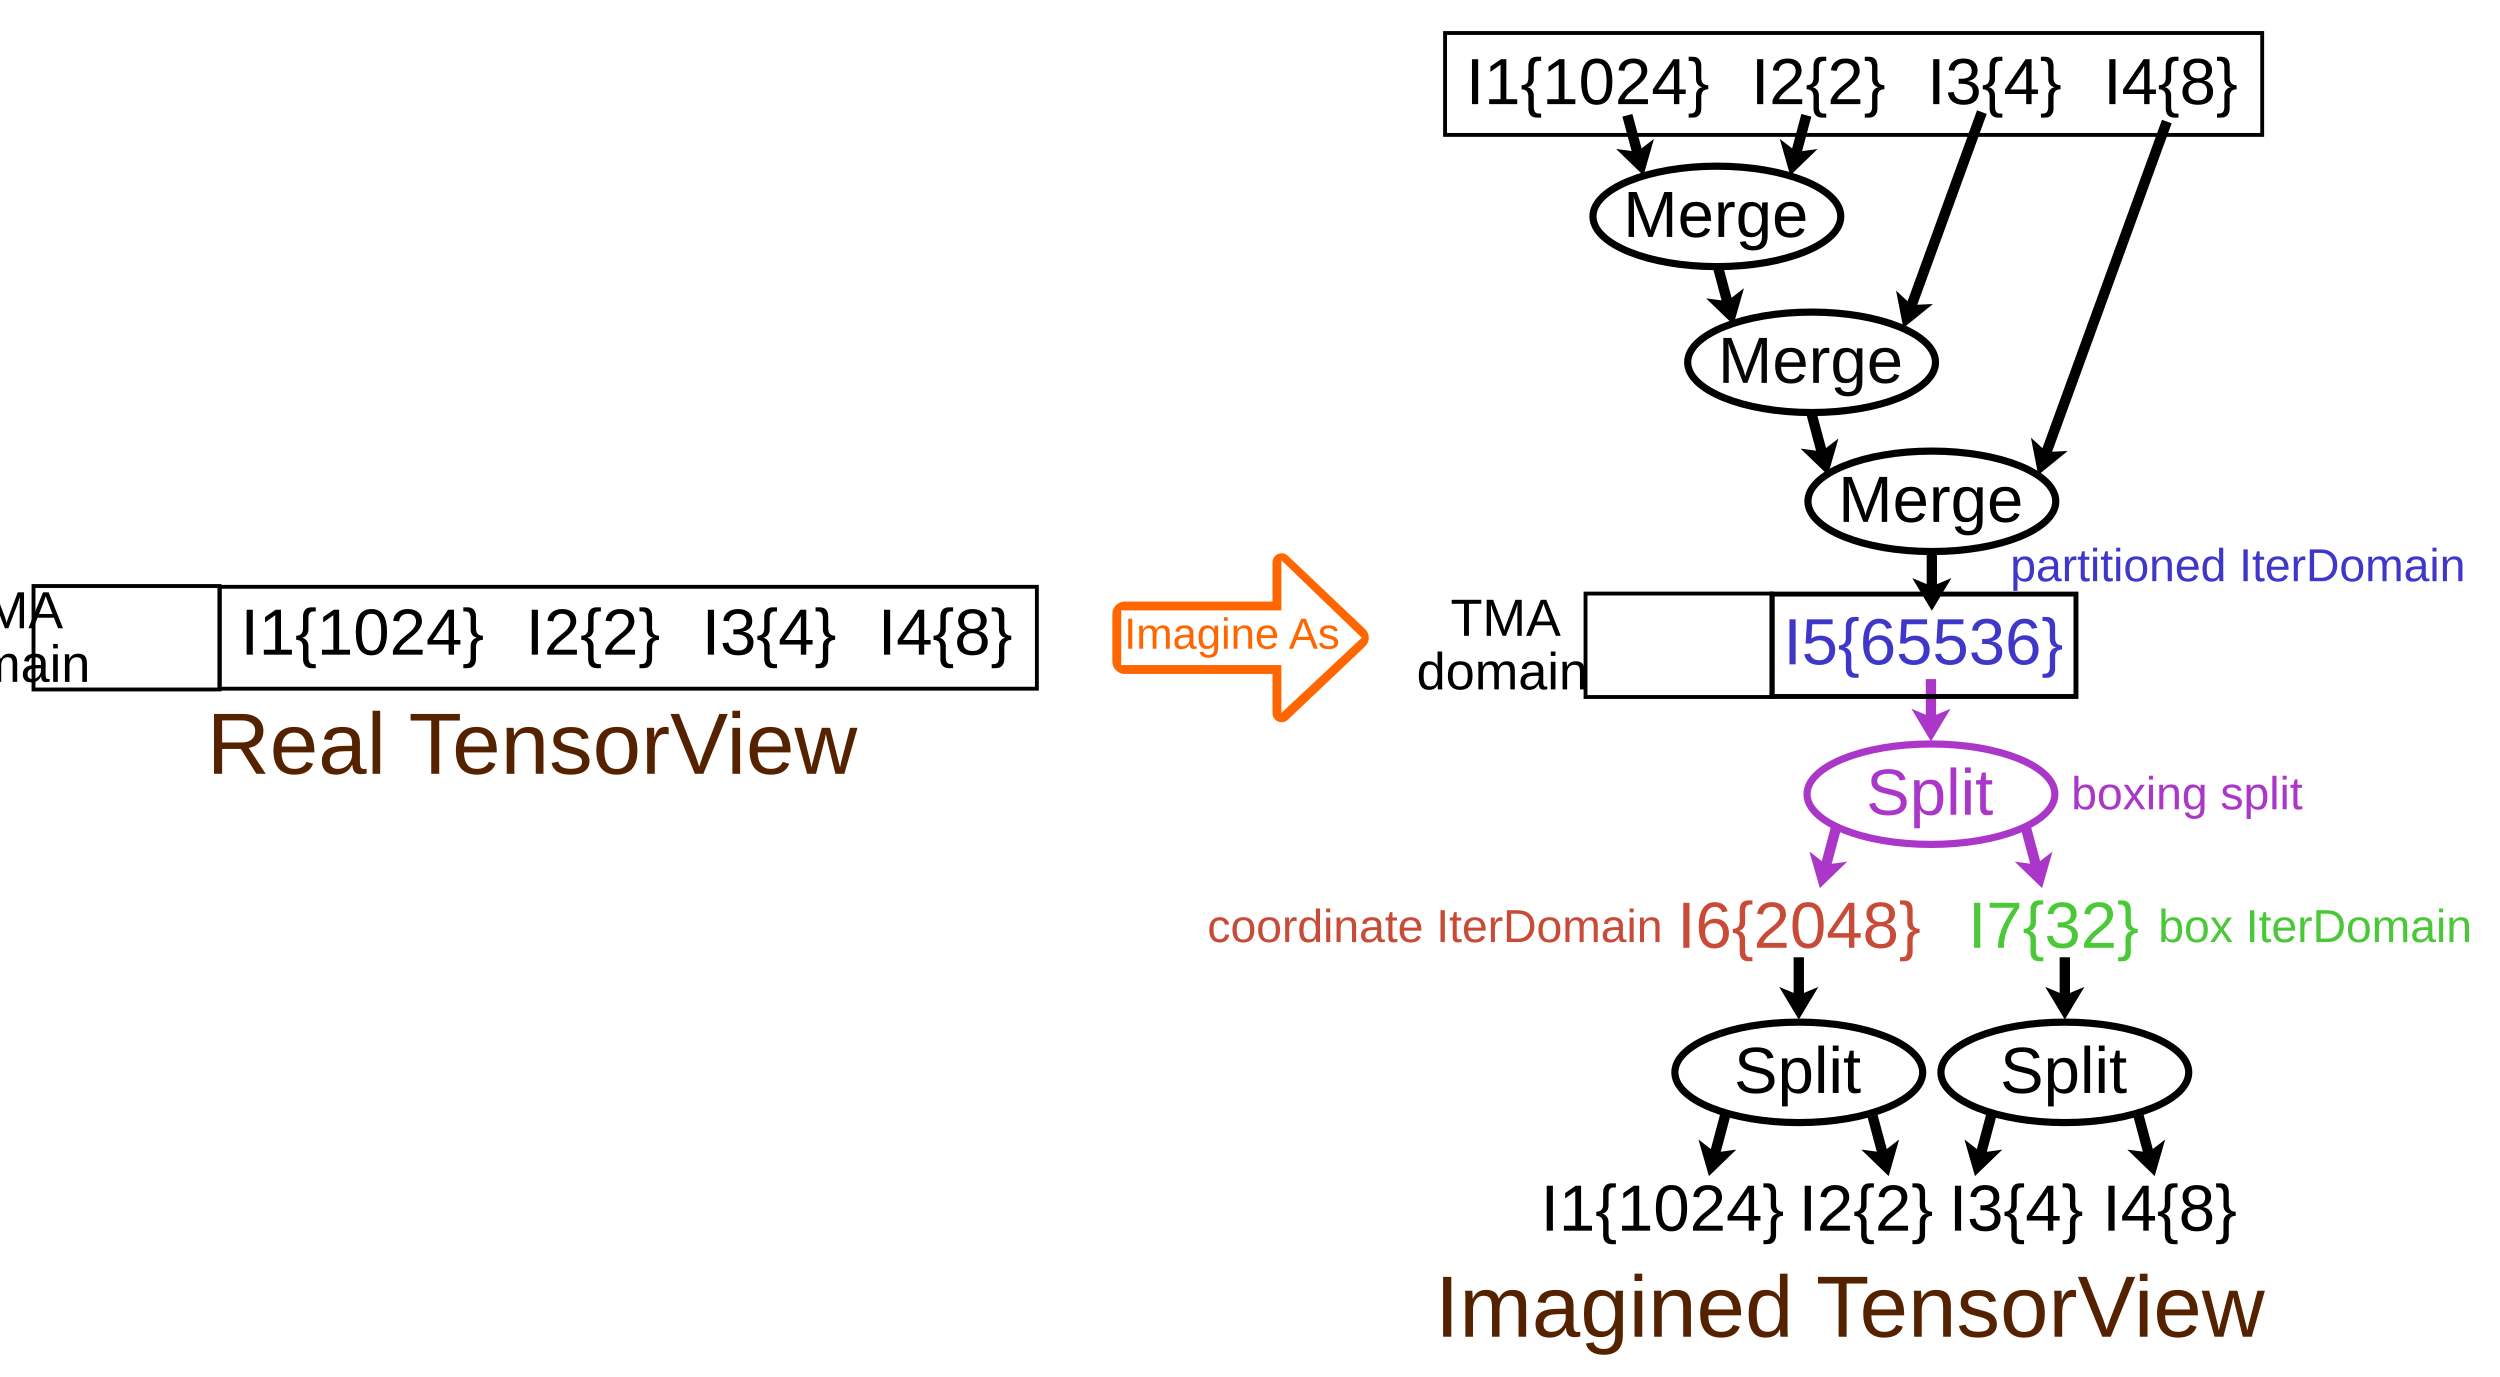
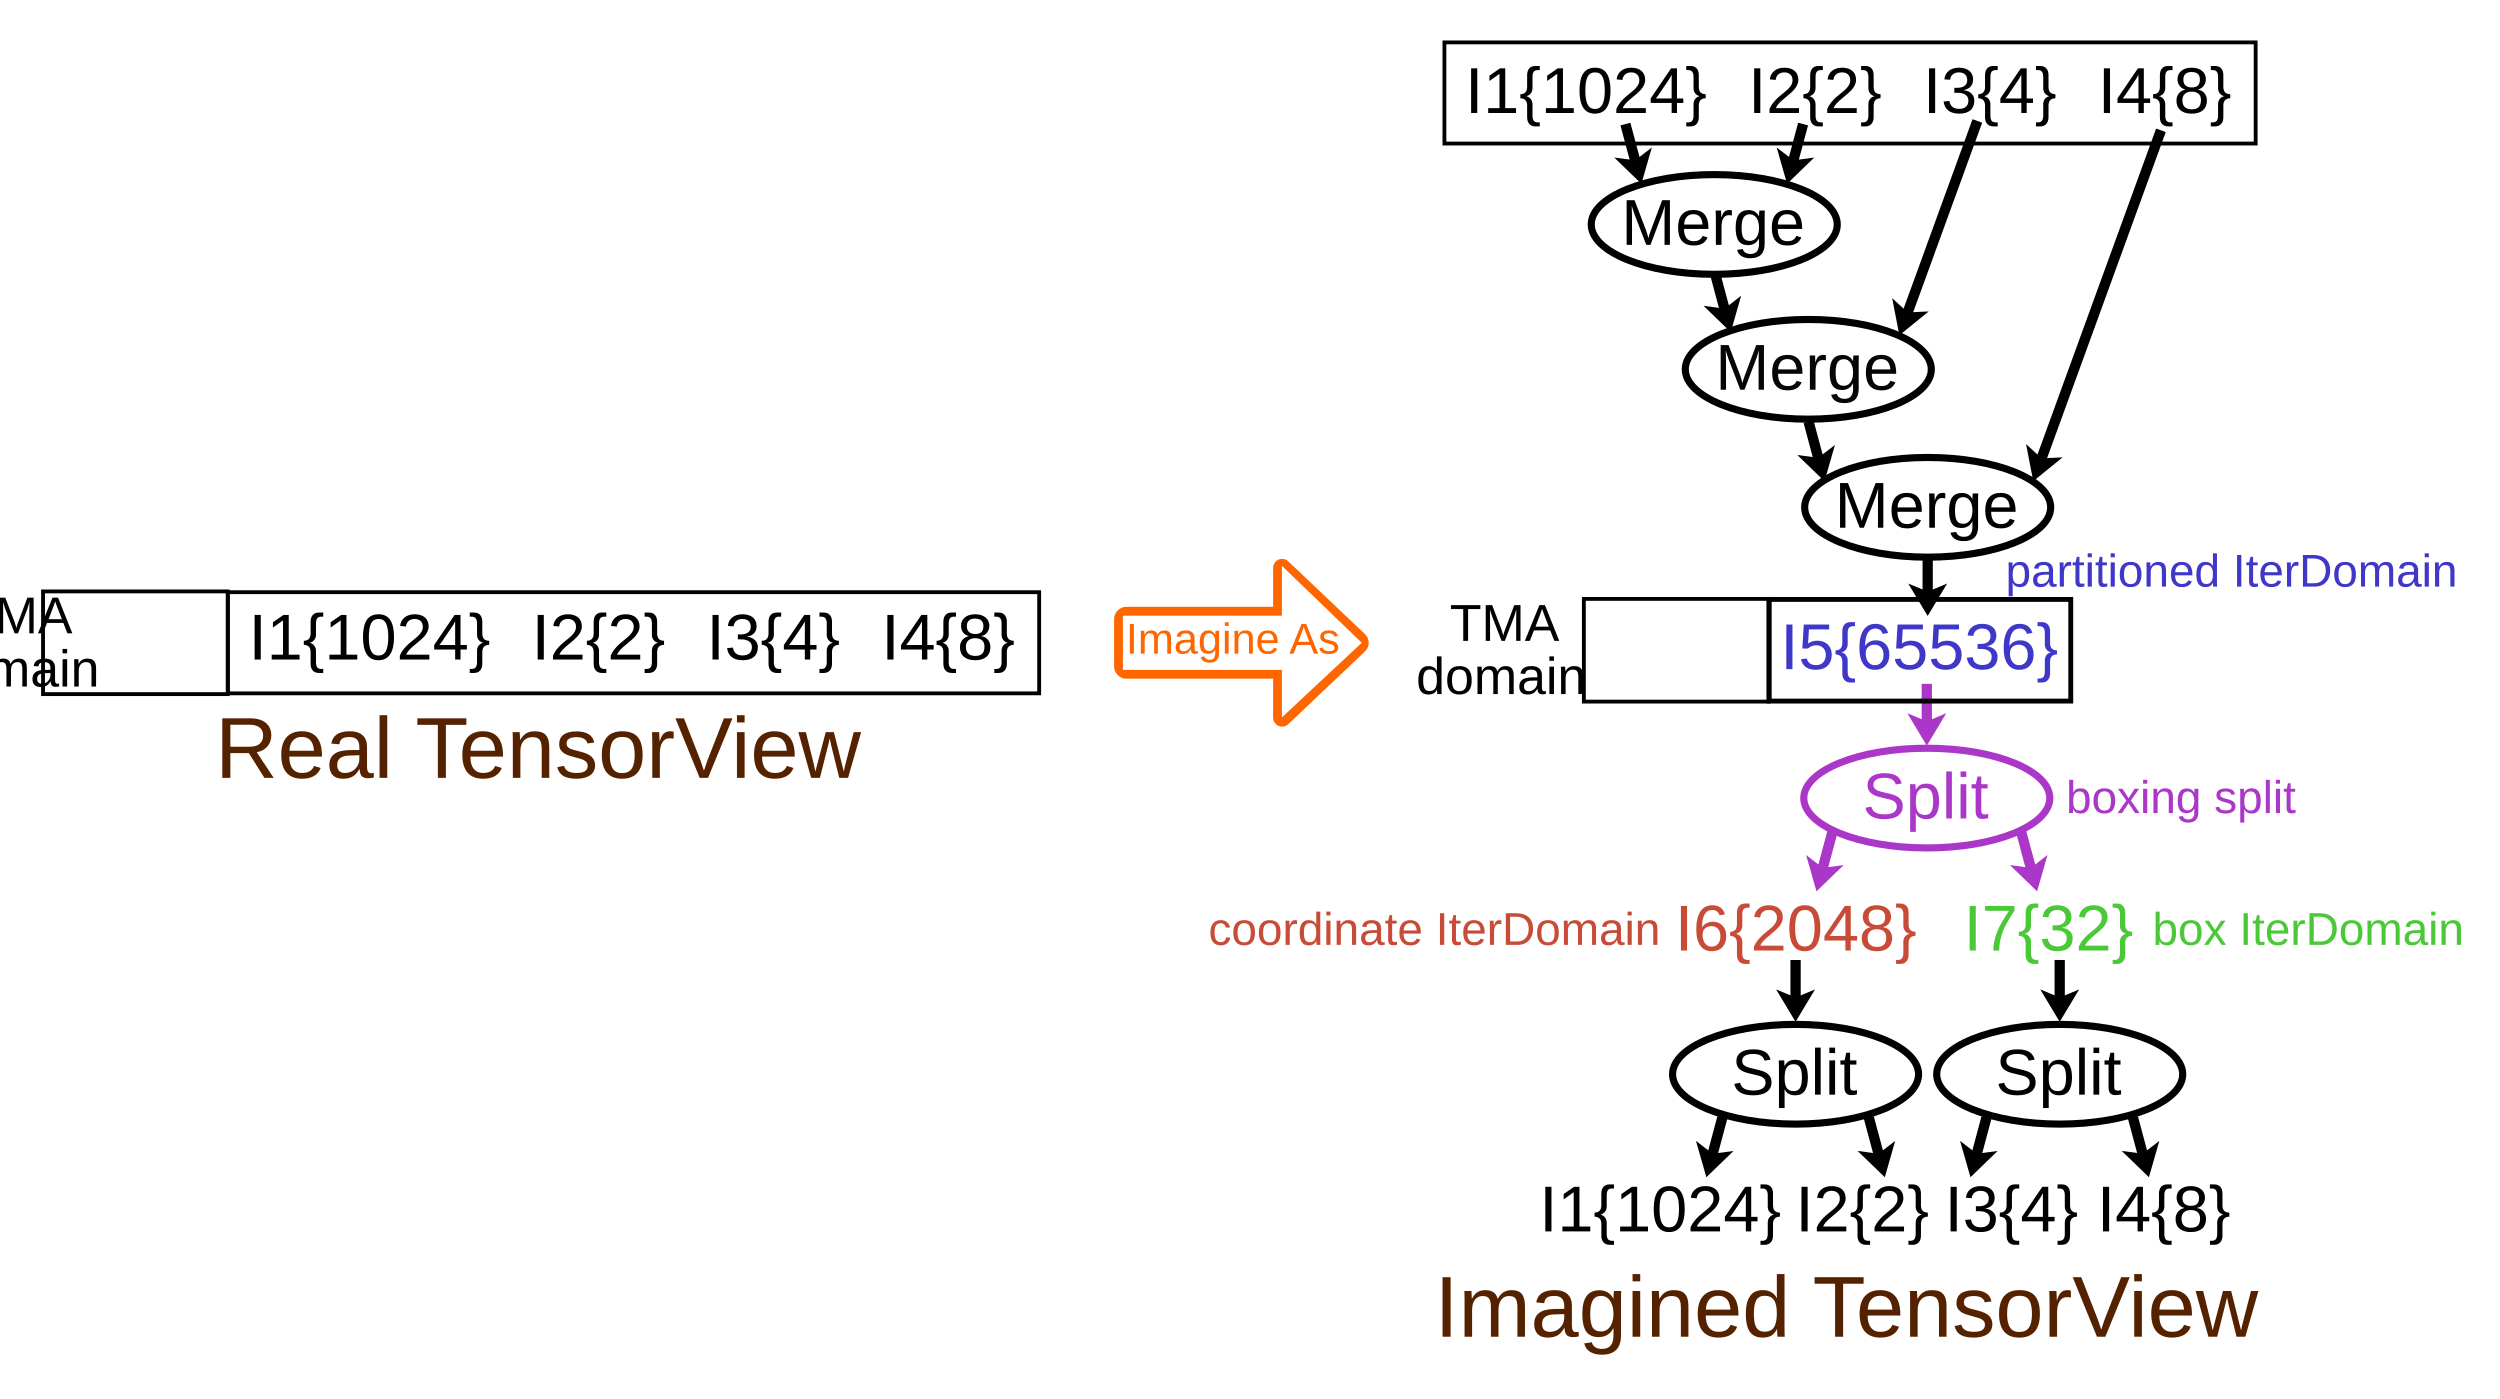
- <svg xmlns="http://www.w3.org/2000/svg" width="405mm" height="223mm" viewBox="0 0 405 223" version="1.1" id="svg1" xml:space="preserve">
+ <svg xmlns="http://www.w3.org/2000/svg" width="311mm" height="174mm" viewBox="0 0 311 174" version="1.1" id="svg1" xml:space="preserve">
  <defs id="defs1" />
  <g id="layer1">
-     <g id="g27" transform="translate(2.645833,1.5875)">
+     <g id="g27" transform="matrix(0.7623615,0,0,0.7623615,3.232814,2.406719)">
      <text xml:space="preserve" style="font-style:normal;font-weight:normal;font-size:10.583px;line-height:1.25;font-family:sans-serif;fill:#000000;fill-opacity:1;stroke:none;stroke-width:0.265" x="36.34" y="104.466" id="text1-3-2">
        <tspan id="tspan1-1-6" style="font-style:normal;font-variant:normal;font-weight:normal;font-stretch:normal;font-family:Arial;-inkscape-font-specification:Arial;fill:#000000;fill-opacity:1;stroke-width:0.265" x="36.34" y="104.466">I1{1024}</tspan>
      </text>
      <text xml:space="preserve" style="font-style:normal;font-weight:normal;font-size:10.583px;line-height:1.25;font-family:sans-serif;fill:#000000;fill-opacity:1;stroke:none;stroke-width:0.265" x="82.529" y="104.466" id="text3-7-9">
        <tspan id="tspan3-8-5" style="font-style:normal;font-variant:normal;font-weight:normal;font-stretch:normal;font-family:Arial;-inkscape-font-specification:Arial;fill:#000000;fill-opacity:1;stroke-width:0.265" x="82.529" y="104.466">I2{2}</tspan>
      </text>
      <text xml:space="preserve" style="font-style:normal;font-weight:normal;font-size:10.583px;line-height:1.25;font-family:sans-serif;fill:#000000;fill-opacity:1;stroke:none;stroke-width:0.265" x="111.059" y="104.466" id="text3-7-9-3">
        <tspan id="tspan3-8-5-9" style="font-style:normal;font-variant:normal;font-weight:normal;font-stretch:normal;font-family:Arial;-inkscape-font-specification:Arial;fill:#000000;fill-opacity:1;stroke-width:0.265" x="111.059" y="104.466">I3{4}</tspan>
      </text>
      <text xml:space="preserve" style="font-style:normal;font-weight:normal;font-size:10.583px;line-height:1.25;font-family:sans-serif;fill:#000000;fill-opacity:1;stroke:none;stroke-width:0.265" x="139.59" y="104.466" id="text3-7-9-3-3">
        <tspan id="tspan3-8-5-9-9" style="font-style:normal;font-variant:normal;font-weight:normal;font-stretch:normal;font-family:Arial;-inkscape-font-specification:Arial;fill:#000000;fill-opacity:1;stroke-width:0.265" x="139.59" y="104.466">I4{8}</tspan>
      </text>
      <rect style="fill:none;stroke:#000000;stroke-width:0.626;stroke-dasharray:none" id="rect6-6-1" width="132.375" height="16.506" x="32.952" y="93.475" />
      <g id="g19" transform="translate(0,90.57223)">
        <rect style="fill:none;stroke:#000000;stroke-width:0.626;stroke-dasharray:none" id="rect6-8-0-2" width="30.127" height="16.759" x="2.783" y="2.776" />
        <text xml:space="preserve" style="font-style:normal;font-weight:normal;font-size:8.467px;line-height:1.25;font-family:sans-serif;fill:#000000;fill-opacity:1;stroke:none;stroke-width:0.265" x="31.801" y="7.622" id="text8-6-7">
          <tspan id="tspan8-3-2" style="font-style:normal;font-variant:normal;font-weight:normal;font-stretch:normal;font-size:8.467px;font-family:Arial;-inkscape-font-specification:Arial;text-align:end;text-anchor:end;stroke-width:0.265" x="31.801" y="7.622" dy="2">TMA</tspan>
          <tspan style="font-style:normal;font-variant:normal;font-weight:normal;font-stretch:normal;font-size:8.467px;font-family:Arial;-inkscape-font-specification:Arial;text-align:end;text-anchor:end;stroke-width:0.265" x="31.801" y="18.303" id="tspan9-2-2" dy="0 0 0 -0.05">domain</tspan>
        </text>
      </g>
    </g>
-     <text xml:space="preserve" style="font-size:7.495px;fill:#3e37c8;fill-opacity:1;stroke-width:0.664;stroke-dasharray:none" x="325.664" y="94.158" id="text6">
-       <tspan id="tspan6" style="font-style:normal;font-variant:normal;font-weight:normal;font-stretch:normal;font-size:7.495px;font-family:Arial;-inkscape-font-specification:Arial;stroke-width:0.664" x="325.664" y="94.158">partitioned IterDomain</tspan>
-     </text>
-     <text xml:space="preserve" style="font-size:7.495px;fill:#ab37c8;fill-opacity:1;stroke-width:0.664;stroke-dasharray:none" x="335.538" y="131.107" id="text6-8">
-       <tspan id="tspan6-8" style="font-style:normal;font-variant:normal;font-weight:normal;font-stretch:normal;font-size:7.495px;font-family:Arial;-inkscape-font-specification:Arial;fill:#ab37c8;fill-opacity:1;stroke-width:0.664" x="335.538" y="131.107">boxing split</tspan>
-     </text>
-     <text xml:space="preserve" style="font-size:7.495px;fill:#4ac837;fill-opacity:1;stroke-width:0.664;stroke-dasharray:none" x="349.644" y="152.614" id="text6-9">
-       <tspan id="tspan6-2" style="font-style:normal;font-variant:normal;font-weight:normal;font-stretch:normal;font-size:7.495px;font-family:Arial;-inkscape-font-specification:Arial;fill:#4ac837;fill-opacity:1;stroke-width:0.664" x="349.644" y="152.614">box IterDomain</tspan>
-     </text>
-     <text xml:space="preserve" style="font-size:7.495px;fill:#c84b37;fill-opacity:1;stroke-width:0.664;stroke-dasharray:none" x="195.592" y="152.614" id="text6-9-2">
-       <tspan id="tspan6-2-6" style="font-style:normal;font-variant:normal;font-weight:normal;font-stretch:normal;font-size:7.495px;font-family:Arial;-inkscape-font-specification:Arial;fill:#c84b37;fill-opacity:1;stroke-width:0.664" x="195.592" y="152.614">coordinate IterDomain</tspan>
-     </text>
-     <g id="g28" transform="translate(2.776632,1.5875)">
+     <text xml:space="preserve" style="font-size:5.714px;fill:#3e37c8;fill-opacity:1;stroke-width:0.506;stroke-dasharray:none" x="249.49" y="72.979" id="text6">
+       <tspan id="tspan6" style="font-style:normal;font-variant:normal;font-weight:normal;font-stretch:normal;font-size:5.714px;font-family:Arial;-inkscape-font-specification:Arial;stroke-width:0.506" x="249.49" y="72.979">partitioned IterDomain</tspan>
+     </text>
+     <text xml:space="preserve" style="font-size:5.714px;fill:#ab37c8;fill-opacity:1;stroke-width:0.506;stroke-dasharray:none" x="257.017" y="101.147" id="text6-8">
+       <tspan id="tspan6-8" style="font-style:normal;font-variant:normal;font-weight:normal;font-stretch:normal;font-size:5.714px;font-family:Arial;-inkscape-font-specification:Arial;fill:#ab37c8;fill-opacity:1;stroke-width:0.506" x="257.017" y="101.147">boxing split</tspan>
+     </text>
+     <text xml:space="preserve" style="font-size:5.714px;fill:#4ac837;fill-opacity:1;stroke-width:0.506;stroke-dasharray:none" x="267.771" y="117.544" id="text6-9">
+       <tspan id="tspan6-2" style="font-style:normal;font-variant:normal;font-weight:normal;font-stretch:normal;font-size:5.714px;font-family:Arial;-inkscape-font-specification:Arial;fill:#4ac837;fill-opacity:1;stroke-width:0.506" x="267.771" y="117.544">box IterDomain</tspan>
+     </text>
+     <text xml:space="preserve" style="font-size:5.714px;fill:#c84b37;fill-opacity:1;stroke-width:0.506;stroke-dasharray:none" x="150.327" y="117.544" id="text6-9-2">
+       <tspan id="tspan6-2-6" style="font-style:normal;font-variant:normal;font-weight:normal;font-stretch:normal;font-size:5.714px;font-family:Arial;-inkscape-font-specification:Arial;fill:#c84b37;fill-opacity:1;stroke-width:0.506" x="150.327" y="117.544">coordinate IterDomain</tspan>
+     </text>
+     <g id="g28" transform="matrix(0.7623615,0,0,0.7623615,3.33253,2.406719)">
      <g id="g26" transform="translate(36.80747,0.8580268)">
        <text xml:space="preserve" style="font-style:normal;font-weight:normal;font-size:10.583px;line-height:1.25;font-family:sans-serif;fill:#000000;fill-opacity:1;stroke:none;stroke-width:0.265" x="210.014" y="196.922" id="text1-3-2-6">
          <tspan id="tspan1-1-6-1" style="font-style:normal;font-variant:normal;font-weight:normal;font-stretch:normal;font-family:Arial;-inkscape-font-specification:Arial;fill:#000000;fill-opacity:1;stroke-width:0.265" x="210.014" y="196.922">I1{1024}</tspan>
        </text>
        <text xml:space="preserve" style="font-style:normal;font-weight:normal;font-size:10.583px;line-height:1.25;font-family:sans-serif;fill:#000000;fill-opacity:1;stroke:none;stroke-width:0.265" x="251.811" y="196.922" id="text1-3-2-6-6">
          <tspan id="tspan1-1-6-1-5" style="font-style:normal;font-variant:normal;font-weight:normal;font-stretch:normal;font-family:Arial;-inkscape-font-specification:Arial;fill:#000000;fill-opacity:1;stroke-width:0.265" x="251.811" y="196.922">I2{2}</tspan>
        </text>
        <text xml:space="preserve" style="font-style:normal;font-weight:normal;font-size:10.583px;line-height:1.25;font-family:sans-serif;fill:#000000;fill-opacity:1;stroke:none;stroke-width:0.265" x="276.146" y="196.922" id="text1-3-2-6-4">
          <tspan id="tspan1-1-6-1-52" style="font-style:normal;font-variant:normal;font-weight:normal;font-stretch:normal;font-family:Arial;-inkscape-font-specification:Arial;fill:#000000;fill-opacity:1;stroke-width:0.265" x="276.146" y="196.922">I3{4}</tspan>
        </text>
        <text xml:space="preserve" style="font-style:normal;font-weight:normal;font-size:10.583px;line-height:1.25;font-family:sans-serif;fill:#000000;fill-opacity:1;stroke:none;stroke-width:0.265" x="301.01" y="196.922" id="text1-3-2-6-4-4">
          <tspan id="tspan1-1-6-1-52-3" style="font-style:normal;font-variant:normal;font-weight:normal;font-stretch:normal;font-family:Arial;-inkscape-font-specification:Arial;fill:#000000;fill-opacity:1;stroke-width:0.265" x="301.01" y="196.922">I4{8}</tspan>
        </text>
        <g id="g2-2" transform="matrix(-0.9659258,0.258819,0.258819,0.9659258,266.9978,-33.19684)" style="fill:#000000;fill-opacity:1">
          <path d="m 54.277,46.722 -3.175,-5.292 3.175,1.323 3.175,-1.323 z" id="path1-7-8-3" style="fill:#000000;fill-opacity:1;stroke:none;stroke-width:0.265" />
          <rect style="fill:#000000;fill-opacity:1;stroke:none;stroke-width:0.129" id="rect13-6-5-7" width="1.673" height="6.77" x="53.441" y="36.63" />
        </g>
        <g id="g2-2-8" transform="matrix(-0.9659258,-0.258819,-0.258819,0.9659258,314.9522,-5.10081)" style="fill:#000000;fill-opacity:1">
          <path d="m 54.277,46.722 -3.175,-5.292 3.175,1.323 3.175,-1.323 z" id="path1-7-8-3-9" style="fill:#000000;fill-opacity:1;stroke:none;stroke-width:0.265" />
          <rect style="fill:#000000;fill-opacity:1;stroke:none;stroke-width:0.129" id="rect13-6-5-7-7" width="1.673" height="6.77" x="53.441" y="36.63" />
        </g>
        <text xml:space="preserve" style="font-style:normal;font-weight:normal;font-size:10.583px;line-height:1.25;font-family:sans-serif;fill:#3e37c8;fill-opacity:1;stroke:none;stroke-width:0.265" x="223.375" y="35.94" id="text19">
          <tspan id="tspan19" style="font-style:normal;font-variant:normal;font-weight:normal;font-stretch:normal;font-family:Arial;-inkscape-font-specification:Arial;fill:#000000;fill-opacity:1;stroke-width:0.265" x="223.375" y="35.94">Merge</tspan>
        </text>
        <ellipse style="fill:none;fill-opacity:1;stroke:#000000;stroke-width:1.165;stroke-dasharray:none;stroke-opacity:1" id="path19" cx="238.547" cy="32.61" rx="20.072" ry="8.135" />
        <g id="g17" transform="translate(-3.439585,-1.5875)">
          <g id="g2-2-5" transform="rotate(15,-209.2535,871.1302)">
            <path d="m 54.277,46.722 -3.175,-5.292 3.175,1.323 3.175,-1.323 z" id="path1-7-8-3-0" style="fill:#ab37c8;fill-opacity:1;stroke:none;stroke-width:0.265" />
            <rect style="fill:#ab37c8;fill-opacity:1;stroke:none;stroke-width:0.129" id="rect13-6-5-7-3" width="1.673" height="6.77" x="53.441" y="36.63" />
          </g>
          <g id="g2-2-8-6" transform="rotate(-15,540.2012,-818.1127)">
            <path d="m 54.277,46.722 -3.175,-5.292 3.175,1.323 3.175,-1.323 z" id="path1-7-8-3-9-1" style="fill:#ab37c8;fill-opacity:1;stroke:none;stroke-width:0.265" />
            <rect style="fill:#ab37c8;fill-opacity:1;stroke:none;stroke-width:0.129" id="rect13-6-5-7-7-0" width="1.673" height="6.77" x="53.441" y="36.63" />
          </g>
        </g>
        <g id="g2-9" transform="translate(218.9535,70.94006)">
          <path d="m 54.277,46.722 -3.175,-5.292 3.175,1.323 3.175,-1.323 z" id="path1-7-8-36" style="fill:#ab37c8;fill-opacity:1;stroke:none;stroke-width:0.265" />
          <rect style="fill:#ab37c8;fill-opacity:1;stroke:none;stroke-width:0.129" id="rect13-6-5-0" width="1.673" height="6.77" x="53.441" y="36.63" />
        </g>
        <g id="g7" transform="translate(145.5364,86.49643)">
          <text xml:space="preserve" style="font-style:normal;font-weight:normal;font-size:10.583px;line-height:1.25;font-family:sans-serif;fill:#000000;fill-opacity:1;stroke:none;stroke-width:0.265" x="117.202" y="43.047" id="text19-2">
            <tspan id="tspan19-61" style="font-style:normal;font-variant:normal;font-weight:normal;font-stretch:normal;font-family:Arial;-inkscape-font-specification:Arial;fill:#ab37c8;fill-opacity:1;stroke-width:0.265" x="117.202" y="43.047">Split</tspan>
          </text>
          <ellipse style="fill:none;fill-opacity:1;stroke:#ab37c8;stroke-width:1.165;stroke-dasharray:none;stroke-opacity:1" id="path19-8" cx="127.694" cy="39.717" rx="20.072" ry="8.135" />
        </g>
        <g id="g5">
          <text xml:space="preserve" style="font-style:normal;font-weight:normal;font-size:10.583px;line-height:1.25;font-family:sans-serif;fill:#000000;fill-opacity:1;stroke:none;stroke-width:0.265" x="197.905" y="14.423" id="text1-3-2-4">
            <tspan id="tspan1-1-6-7" style="font-style:normal;font-variant:normal;font-weight:normal;font-stretch:normal;font-family:Arial;-inkscape-font-specification:Arial;fill:#000000;fill-opacity:1;stroke-width:0.265" x="197.905" y="14.423">I1{1024}</tspan>
          </text>
          <text xml:space="preserve" style="font-style:normal;font-weight:normal;font-size:10.583px;line-height:1.25;font-family:sans-serif;fill:#000000;fill-opacity:1;stroke:none;stroke-width:0.265" x="244.094" y="14.423" id="text3-7-9-1">
            <tspan id="tspan3-8-5-3" style="font-style:normal;font-variant:normal;font-weight:normal;font-stretch:normal;font-family:Arial;-inkscape-font-specification:Arial;fill:#000000;fill-opacity:1;stroke-width:0.265" x="244.094" y="14.423">I2{2}</tspan>
          </text>
          <text xml:space="preserve" style="font-style:normal;font-weight:normal;font-size:10.583px;line-height:1.25;font-family:sans-serif;fill:#000000;fill-opacity:1;stroke:none;stroke-width:0.265" x="272.625" y="14.423" id="text3-7-9-3-8">
            <tspan id="tspan3-8-5-9-4" style="font-style:normal;font-variant:normal;font-weight:normal;font-stretch:normal;font-family:Arial;-inkscape-font-specification:Arial;fill:#000000;fill-opacity:1;stroke-width:0.265" x="272.625" y="14.423">I3{4}</tspan>
          </text>
          <text xml:space="preserve" style="font-style:normal;font-weight:normal;font-size:10.583px;line-height:1.25;font-family:sans-serif;fill:#000000;fill-opacity:1;stroke:none;stroke-width:0.265" x="301.156" y="14.423" id="text3-7-9-3-3-8">
            <tspan id="tspan3-8-5-9-9-0" style="font-style:normal;font-variant:normal;font-weight:normal;font-stretch:normal;font-family:Arial;-inkscape-font-specification:Arial;fill:#000000;fill-opacity:1;stroke-width:0.265" x="301.156" y="14.423">I4{8}</tspan>
          </text>
          <rect style="fill:none;stroke:#000000;stroke-width:0.626;stroke-dasharray:none" id="rect6-6-1-4" width="132.375" height="16.506" x="194.517" y="2.902" />
        </g>
        <g id="g13" transform="rotate(20,277.4302,33.5371)">
          <path d="m 275.142,52.626 3.175,-5.292 -3.175,1.323 -3.175,-1.323 z" id="path1-7-8-3-9-8" style="fill:#000000;fill-opacity:1;stroke:none;stroke-width:0.265" />
          <rect style="fill:#000000;fill-opacity:1;stroke:none;stroke-width:0.289" id="rect13-6-5-7-7-2" width="1.673" height="33.892" x="-275.979" y="15.412" transform="scale(-1,1)" />
        </g>
        <g id="g16" transform="translate(0.5291667)">
          <text xml:space="preserve" style="font-style:normal;font-weight:normal;font-size:10.583px;line-height:1.25;font-family:sans-serif;fill:#3e37c8;fill-opacity:0.976;stroke:none;stroke-width:0.265" x="238.193" y="59.578" id="text19-3">
            <tspan id="tspan19-9" style="font-style:normal;font-variant:normal;font-weight:normal;font-stretch:normal;font-family:Arial;-inkscape-font-specification:Arial;fill:#000000;fill-opacity:0.976;stroke-width:0.265" x="238.193" y="59.578">Merge</tspan>
          </text>
          <ellipse style="fill:none;fill-opacity:1;stroke:#000000;stroke-width:1.165;stroke-dasharray:none;stroke-opacity:1" id="path19-0" cx="253.365" cy="56.248" rx="20.072" ry="8.135" />
        </g>
        <g id="g2-2-55-5" transform="matrix(-0.9659258,0.258819,0.258819,0.9659258,296.8781,15.34458)" style="fill:#000000;fill-opacity:1">
          <path d="m 54.277,46.722 -3.175,-5.292 3.175,1.323 3.175,-1.323 z" id="path1-7-8-3-8-8" style="fill:#000000;fill-opacity:1;stroke:none;stroke-width:0.265" />
          <rect style="fill:#000000;fill-opacity:1;stroke:none;stroke-width:0.129" id="rect13-6-5-7-2-6" width="1.673" height="6.77" x="53.441" y="36.63" />
        </g>
        <g id="g14" transform="translate(5.820834,-2.645833)">
          <text xml:space="preserve" style="font-style:normal;font-weight:normal;font-size:10.583px;line-height:1.25;font-family:sans-serif;fill:#000000;fill-opacity:1;stroke:none;stroke-width:0.265" x="252.38" y="84.743" id="text19-3-9">
            <tspan id="tspan19-9-4" style="font-style:normal;font-variant:normal;font-weight:normal;font-stretch:normal;font-family:Arial;-inkscape-font-specification:Arial;fill:#000000;fill-opacity:1;stroke-width:0.265" x="252.38" y="84.743">Merge</tspan>
          </text>
          <ellipse style="fill:none;fill-opacity:1;stroke:#000000;stroke-width:1.165;stroke-dasharray:none;stroke-opacity:1" id="path19-0-1" cx="267.553" cy="81.413" rx="20.072" ry="8.135" />
        </g>
        <g id="g15" transform="rotate(20,307.7255,33.73808)">
          <path d="m 305.574,77.902 3.175,-5.292 -3.175,1.323 -3.175,-1.323 z" id="path1-7-8-3-9-8-5" style="fill:#000000;fill-opacity:1;stroke:none;stroke-width:0.265" />
          <rect style="fill:#000000;fill-opacity:1;stroke:none;stroke-width:0.377" id="rect13-6-5-7-7-2-9" width="1.673" height="57.61" x="-306.41" y="16.971" transform="scale(-1,1)" />
        </g>
        <g id="g2-6-7" transform="translate(219.0961,49.77609)" style="fill:#000000;fill-opacity:1">
          <path d="m 54.277,46.722 -3.175,-5.292 3.175,1.323 3.175,-1.323 z" id="path1-7-8-4-5" style="fill:#000000;fill-opacity:1;stroke:none;stroke-width:0.265" />
          <rect style="fill:#000000;fill-opacity:1;stroke:none;stroke-width:0.129" id="rect13-6-5-6-7" width="1.673" height="6.77" x="53.441" y="36.63" />
        </g>
        <text xml:space="preserve" style="font-style:normal;font-weight:normal;font-size:10.583px;line-height:1.25;font-family:sans-serif;fill:#000000;fill-opacity:1;stroke:none;stroke-width:0.265" x="249.339" y="105.172" id="text3-7-9-3-8-2-4-5">
          <tspan id="tspan3-8-5-9-4-2-3-0" style="font-style:normal;font-variant:normal;font-weight:normal;font-stretch:normal;font-family:Arial;-inkscape-font-specification:Arial;fill:#3e37c8;fill-opacity:1;stroke-width:0.265" x="249.339" y="105.172">I5{65536}</tspan>
        </text>
        <text xml:space="preserve" style="font-style:normal;font-weight:normal;font-size:10.583px;line-height:1.25;font-family:sans-serif;fill:#4ac837;fill-opacity:1;stroke:none;stroke-width:0.265" x="279.255" y="151.091" id="text3-7-9-3-8-2-4-5-1">
          <tspan id="tspan3-8-5-9-4-2-3-0-0" style="font-style:normal;font-variant:normal;font-weight:normal;font-stretch:normal;font-family:Arial;-inkscape-font-specification:Arial;fill:#4ac837;fill-opacity:1;stroke-width:0.265" x="279.255" y="151.091">I7{32}</tspan>
        </text>
        <text xml:space="preserve" style="font-style:normal;font-weight:normal;font-size:10.583px;line-height:1.25;font-family:sans-serif;fill:#c84b37;fill-opacity:1;stroke:none;stroke-width:0.265" x="232.141" y="151.091" id="text3-7-9-3-8-2-4-5-1-8">
          <tspan id="tspan3-8-5-9-4-2-3-0-0-0" style="font-style:normal;font-variant:normal;font-weight:normal;font-stretch:normal;font-family:Arial;-inkscape-font-specification:Arial;fill:#c84b37;fill-opacity:1;stroke-width:0.265" x="232.141" y="151.091">I6{2048}</tspan>
        </text>
        <g id="g2-2-55-5-1" transform="matrix(-0.9659258,0.258819,0.258819,0.9659258,281.574,-8.997055)" style="fill:#000000;fill-opacity:1">
          <path d="m 54.277,46.722 -3.175,-5.292 3.175,1.323 3.175,-1.323 z" id="path1-7-8-3-8-8-0" style="fill:#000000;fill-opacity:1;stroke:none;stroke-width:0.265" />
          <rect style="fill:#000000;fill-opacity:1;stroke:none;stroke-width:0.129" id="rect13-6-5-7-2-6-9" width="1.673" height="6.77" x="53.441" y="36.63" />
        </g>
        <g id="g7-5" transform="translate(167.223,132.0887)">
          <g id="g18" transform="translate(0,-0.5291667)">
            <g id="g10-9" transform="translate(-142.8608,-133.3563)" style="fill:#000000">
              <g id="g2-2-5-4" transform="rotate(15,-388.5593,884.3984)" style="fill:#000000">
                <path d="m 54.277,46.722 -3.175,-5.292 3.175,1.323 3.175,-1.323 z" id="path1-7-8-3-0-7" style="fill:#000000;fill-opacity:1;stroke:none;stroke-width:0.265" />
                <rect style="fill:#000000;fill-opacity:1;stroke:none;stroke-width:0.129" id="rect13-6-5-7-3-0" width="1.673" height="6.77" x="53.441" y="36.63" />
              </g>
              <g id="g2-2-8-6-4" transform="rotate(-15,713.3918,-758.3948)" style="fill:#000000">
                <path d="m 54.277,46.722 -3.175,-5.292 3.175,1.323 3.175,-1.323 z" id="path1-7-8-3-9-1-0" style="fill:#000000;fill-opacity:1;stroke:none;stroke-width:0.265" />
                <rect style="fill:#000000;fill-opacity:1;stroke:none;stroke-width:0.129" id="rect13-6-5-7-7-0-6" width="1.673" height="6.77" x="53.441" y="36.63" />
              </g>
            </g>
            <g id="g2-9-5" transform="translate(73.41703,-15.55637)" style="fill:#000000">
              <path d="m 54.277,46.722 -3.175,-5.292 3.175,1.323 3.175,-1.323 z" id="path1-7-8-36-3" style="fill:#000000;fill-opacity:1;stroke:none;stroke-width:0.265" />
              <rect style="fill:#000000;fill-opacity:1;stroke:none;stroke-width:0.129" id="rect13-6-5-0-8" width="1.673" height="6.77" x="53.441" y="36.63" />
            </g>
            <text xml:space="preserve" style="font-style:normal;font-weight:normal;font-size:10.583px;line-height:1.25;font-family:sans-serif;fill:#000000;fill-opacity:1;stroke:none;stroke-width:0.265" x="117.202" y="43.047" id="text19-2-1">
              <tspan id="tspan19-61-2" style="font-style:normal;font-variant:normal;font-weight:normal;font-stretch:normal;font-family:Arial;-inkscape-font-specification:Arial;fill:#000000;fill-opacity:1;stroke-width:0.265" x="117.202" y="43.047">Split</tspan>
            </text>
            <ellipse style="fill:none;fill-opacity:1;stroke:#000000;stroke-width:1.165;stroke-dasharray:none;stroke-opacity:1" id="path19-8-4" cx="127.694" cy="39.717" rx="20.072" ry="8.135" />
          </g>
          <g id="g18-1" transform="translate(-43.09845,-0.5291667)">
            <g id="g10-9-7" transform="translate(-142.8608,-133.3563)" style="fill:#000000">
              <g id="g2-2-5-4-6" transform="rotate(15,-388.5593,884.3984)" style="fill:#000000">
                <path d="m 54.277,46.722 -3.175,-5.292 3.175,1.323 3.175,-1.323 z" id="path1-7-8-3-0-7-5" style="fill:#000000;fill-opacity:1;stroke:none;stroke-width:0.265" />
                <rect style="fill:#000000;fill-opacity:1;stroke:none;stroke-width:0.129" id="rect13-6-5-7-3-0-0" width="1.673" height="6.77" x="53.441" y="36.63" />
              </g>
              <g id="g2-2-8-6-4-4" transform="rotate(-15,713.3918,-758.3948)" style="fill:#000000">
                <path d="m 54.277,46.722 -3.175,-5.292 3.175,1.323 3.175,-1.323 z" id="path1-7-8-3-9-1-0-5" style="fill:#000000;fill-opacity:1;stroke:none;stroke-width:0.265" />
                <rect style="fill:#000000;fill-opacity:1;stroke:none;stroke-width:0.129" id="rect13-6-5-7-7-0-6-1" width="1.673" height="6.77" x="53.441" y="36.63" />
              </g>
            </g>
            <g id="g2-9-5-2" transform="translate(73.41703,-15.55637)" style="fill:#000000">
              <path d="m 54.277,46.722 -3.175,-5.292 3.175,1.323 3.175,-1.323 z" id="path1-7-8-36-3-3" style="fill:#000000;fill-opacity:1;stroke:none;stroke-width:0.265" />
              <rect style="fill:#000000;fill-opacity:1;stroke:none;stroke-width:0.129" id="rect13-6-5-0-8-7" width="1.673" height="6.77" x="53.441" y="36.63" />
            </g>
            <text xml:space="preserve" style="font-style:normal;font-weight:normal;font-size:10.583px;line-height:1.25;font-family:sans-serif;fill:#000000;fill-opacity:1;stroke:none;stroke-width:0.265" x="117.202" y="43.047" id="text19-2-1-2">
              <tspan id="tspan19-61-2-4" style="font-style:normal;font-variant:normal;font-weight:normal;font-stretch:normal;font-family:Arial;-inkscape-font-specification:Arial;fill:#000000;fill-opacity:1;stroke-width:0.265" x="117.202" y="43.047">Split</tspan>
            </text>
            <ellipse style="fill:none;fill-opacity:1;stroke:#000000;stroke-width:1.165;stroke-dasharray:none;stroke-opacity:1" id="path19-8-4-1" cx="127.694" cy="39.717" rx="20.072" ry="8.135" />
          </g>
        </g>
        <g id="g21">
          <rect style="fill:none;stroke:#000000;stroke-width:0.796;stroke-dasharray:none" id="rect6-8-0-2-4-9" width="49.203" height="16.589" x="247.52" y="93.796" />
          <g id="g20" transform="translate(27.51668)">
            <rect style="fill:none;stroke:#000000;stroke-width:0.626;stroke-dasharray:none" id="rect6-8-0-2-4" width="30.127" height="16.759" x="189.755" y="93.711" />
            <text xml:space="preserve" style="font-style:normal;font-weight:normal;font-size:8.467px;line-height:1.25;font-family:sans-serif;fill:#000000;fill-opacity:1;stroke:none;stroke-width:0.265" x="218.772" y="98.557" id="text8-6-7-1">
              <tspan id="tspan8-3-2-4" style="font-style:normal;font-variant:normal;font-weight:normal;font-stretch:normal;font-size:8.467px;font-family:Arial;-inkscape-font-specification:Arial;text-align:end;text-anchor:end;stroke-width:0.265" x="218.772" y="98.557" dy="2">TMA</tspan>
              <tspan style="font-style:normal;font-variant:normal;font-weight:normal;font-stretch:normal;font-size:8.467px;font-family:Arial;-inkscape-font-specification:Arial;text-align:end;text-anchor:end;stroke-width:0.265" x="218.772" y="109.238" id="tspan9-2-2-6" dy="0 0 0 -0.05">domain</tspan>
            </text>
          </g>
        </g>
      </g>
    </g>
-     <g style="clip-rule:evenodd;fill-rule:evenodd;stroke:none;stroke-width:0.036;stroke-linejoin:round;stroke-miterlimit:2;stroke-dasharray:none" id="g24" transform="matrix(1.955125,0,0,1.955125,166.1945,2.410014)" />
-     <g id="g25" transform="translate(18.19507,79.03102)" style="fill:#ff6600">
-       <path d="m 12.481,14.999 v 3.251 c 0,0.412 0.335,0.75 0.752,0.75 0.188,0 0.375,-0.071 0.518,-0.206 1.775,-1.685 4.945,-4.692 6.396,-6.069 0.2,-0.189 0.312,-0.452 0.312,-0.725 0,-0.274 -0.112,-0.536 -0.312,-0.725 -1.451,-1.377 -4.621,-4.385 -6.396,-6.068 -0.143,-0.136 -0.33,-0.207 -0.518,-0.207 -0.417,0 -0.752,0.337 -0.752,0.75 V 9.001 H 0.213 c -0.531,0 -1.002,0.47 -1.002,1 v 3.998 c 0,0.53 0.471,1 1.002,1 z M 13.215,9.736 V 5.58 L 19.88,12 13.215,18.229 V 14.264 H -0.054 V 9.736 Z" fill-rule="nonzero" id="path1" style="clip-rule:evenodd;fill-rule:evenodd;stroke:none;stroke-width:0.036;stroke-linejoin:round;stroke-miterlimit:2;stroke-dasharray:none;fill:#ff6600" transform="matrix(1.955125,0,0,1.955125,163.5487,0.822514)" />
+     <g style="clip-rule:evenodd;fill-rule:evenodd;stroke:none;stroke-width:0.036;stroke-linejoin:round;stroke-miterlimit:2;stroke-dasharray:none" id="g24" transform="matrix(1.490512,0,0,1.490512,127.916,3.033772)" />
+     <g id="g25" transform="matrix(0.7623615,0,0,0.7623615,15.08695,61.44668)" style="fill:#ff6600">
+       <path d="m 12.481,14.999 v 3.251 c 0,0.412 0.335,0.75 0.752,0.75 0.188,0 0.375,-0.071 0.518,-0.206 1.775,-1.685 4.945,-4.692 6.396,-6.069 0.2,-0.189 0.312,-0.452 0.312,-0.725 0,-0.274 -0.112,-0.536 -0.312,-0.725 -1.451,-1.377 -4.621,-4.385 -6.396,-6.068 -0.143,-0.136 -0.33,-0.207 -0.518,-0.207 -0.417,0 -0.752,0.337 -0.752,0.75 V 9.001 H 0.213 c -0.531,0 -1.002,0.47 -1.002,1 v 3.998 c 0,0.53 0.471,1 1.002,1 z M 13.215,9.736 V 5.58 L 19.88,12 13.215,18.229 V 14.264 H -0.054 V 9.736 Z" fill-rule="nonzero" id="path1" style="clip-rule:evenodd;fill:#ff6600;fill-rule:evenodd;stroke:none;stroke-width:0.036;stroke-linejoin:round;stroke-miterlimit:2;stroke-dasharray:none" transform="matrix(1.955125,0,0,1.955125,163.5487,0.822514)" />
      <text xml:space="preserve" style="font-size:7.056px;line-height:0;font-family:Arial;-inkscape-font-specification:Arial;letter-spacing:0px;fill:#ff6600;fill-opacity:1;stroke:none;stroke-width:0.1;stroke-dasharray:none;stroke-opacity:1" x="163.922" y="26.067" id="text24">
        <tspan id="tspan24" style="fill:#ff6600;stroke-width:0.1" x="163.922" y="26.067">Imagine As</tspan>
      </text>
    </g>
-     <text xml:space="preserve" style="font-size:14.111px;line-height:0;font-family:Arial;-inkscape-font-specification:Arial;letter-spacing:0px;fill:#000000;fill-opacity:1;stroke:none;stroke-width:0.1;stroke-dasharray:none;stroke-opacity:1" x="232.486" y="216.555" id="text28">
-       <tspan id="tspan28" style="font-size:14.111px;fill:#552200;stroke-width:0.1" x="232.486" y="216.555">Imagined TensorView</tspan>
-     </text>
-     <text xml:space="preserve" style="font-size:14.111px;line-height:0;font-family:Arial;-inkscape-font-specification:Arial;letter-spacing:0px;fill:#000000;fill-opacity:1;stroke:none;stroke-width:0.1;stroke-dasharray:none;stroke-opacity:1" x="33.516" y="125.357" id="text28-8">
-       <tspan id="tspan28-9" style="font-size:14.111px;fill:#552200;stroke-width:0.1" x="33.516" y="125.357">Real TensorView</tspan>
+     <text xml:space="preserve" style="font-size:10.758px;line-height:0;font-family:Arial;-inkscape-font-specification:Arial;letter-spacing:0px;fill:#000000;fill-opacity:1;stroke:none;stroke-width:0.076;stroke-dasharray:none;stroke-opacity:1" x="178.454" y="166.29" id="text28">
+       <tspan id="tspan28" style="font-size:10.758px;fill:#552200;stroke-width:0.076" x="178.454" y="166.29">Imagined TensorView</tspan>
+     </text>
+     <text xml:space="preserve" style="font-size:10.758px;line-height:0;font-family:Arial;-inkscape-font-specification:Arial;letter-spacing:0px;fill:#000000;fill-opacity:1;stroke:none;stroke-width:0.076;stroke-dasharray:none;stroke-opacity:1" x="26.767" y="96.764" id="text28-8">
+       <tspan id="tspan28-9" style="font-size:10.758px;fill:#552200;stroke-width:0.076" x="26.767" y="96.764">Real TensorView</tspan>
    </text>
  </g>
</svg>
